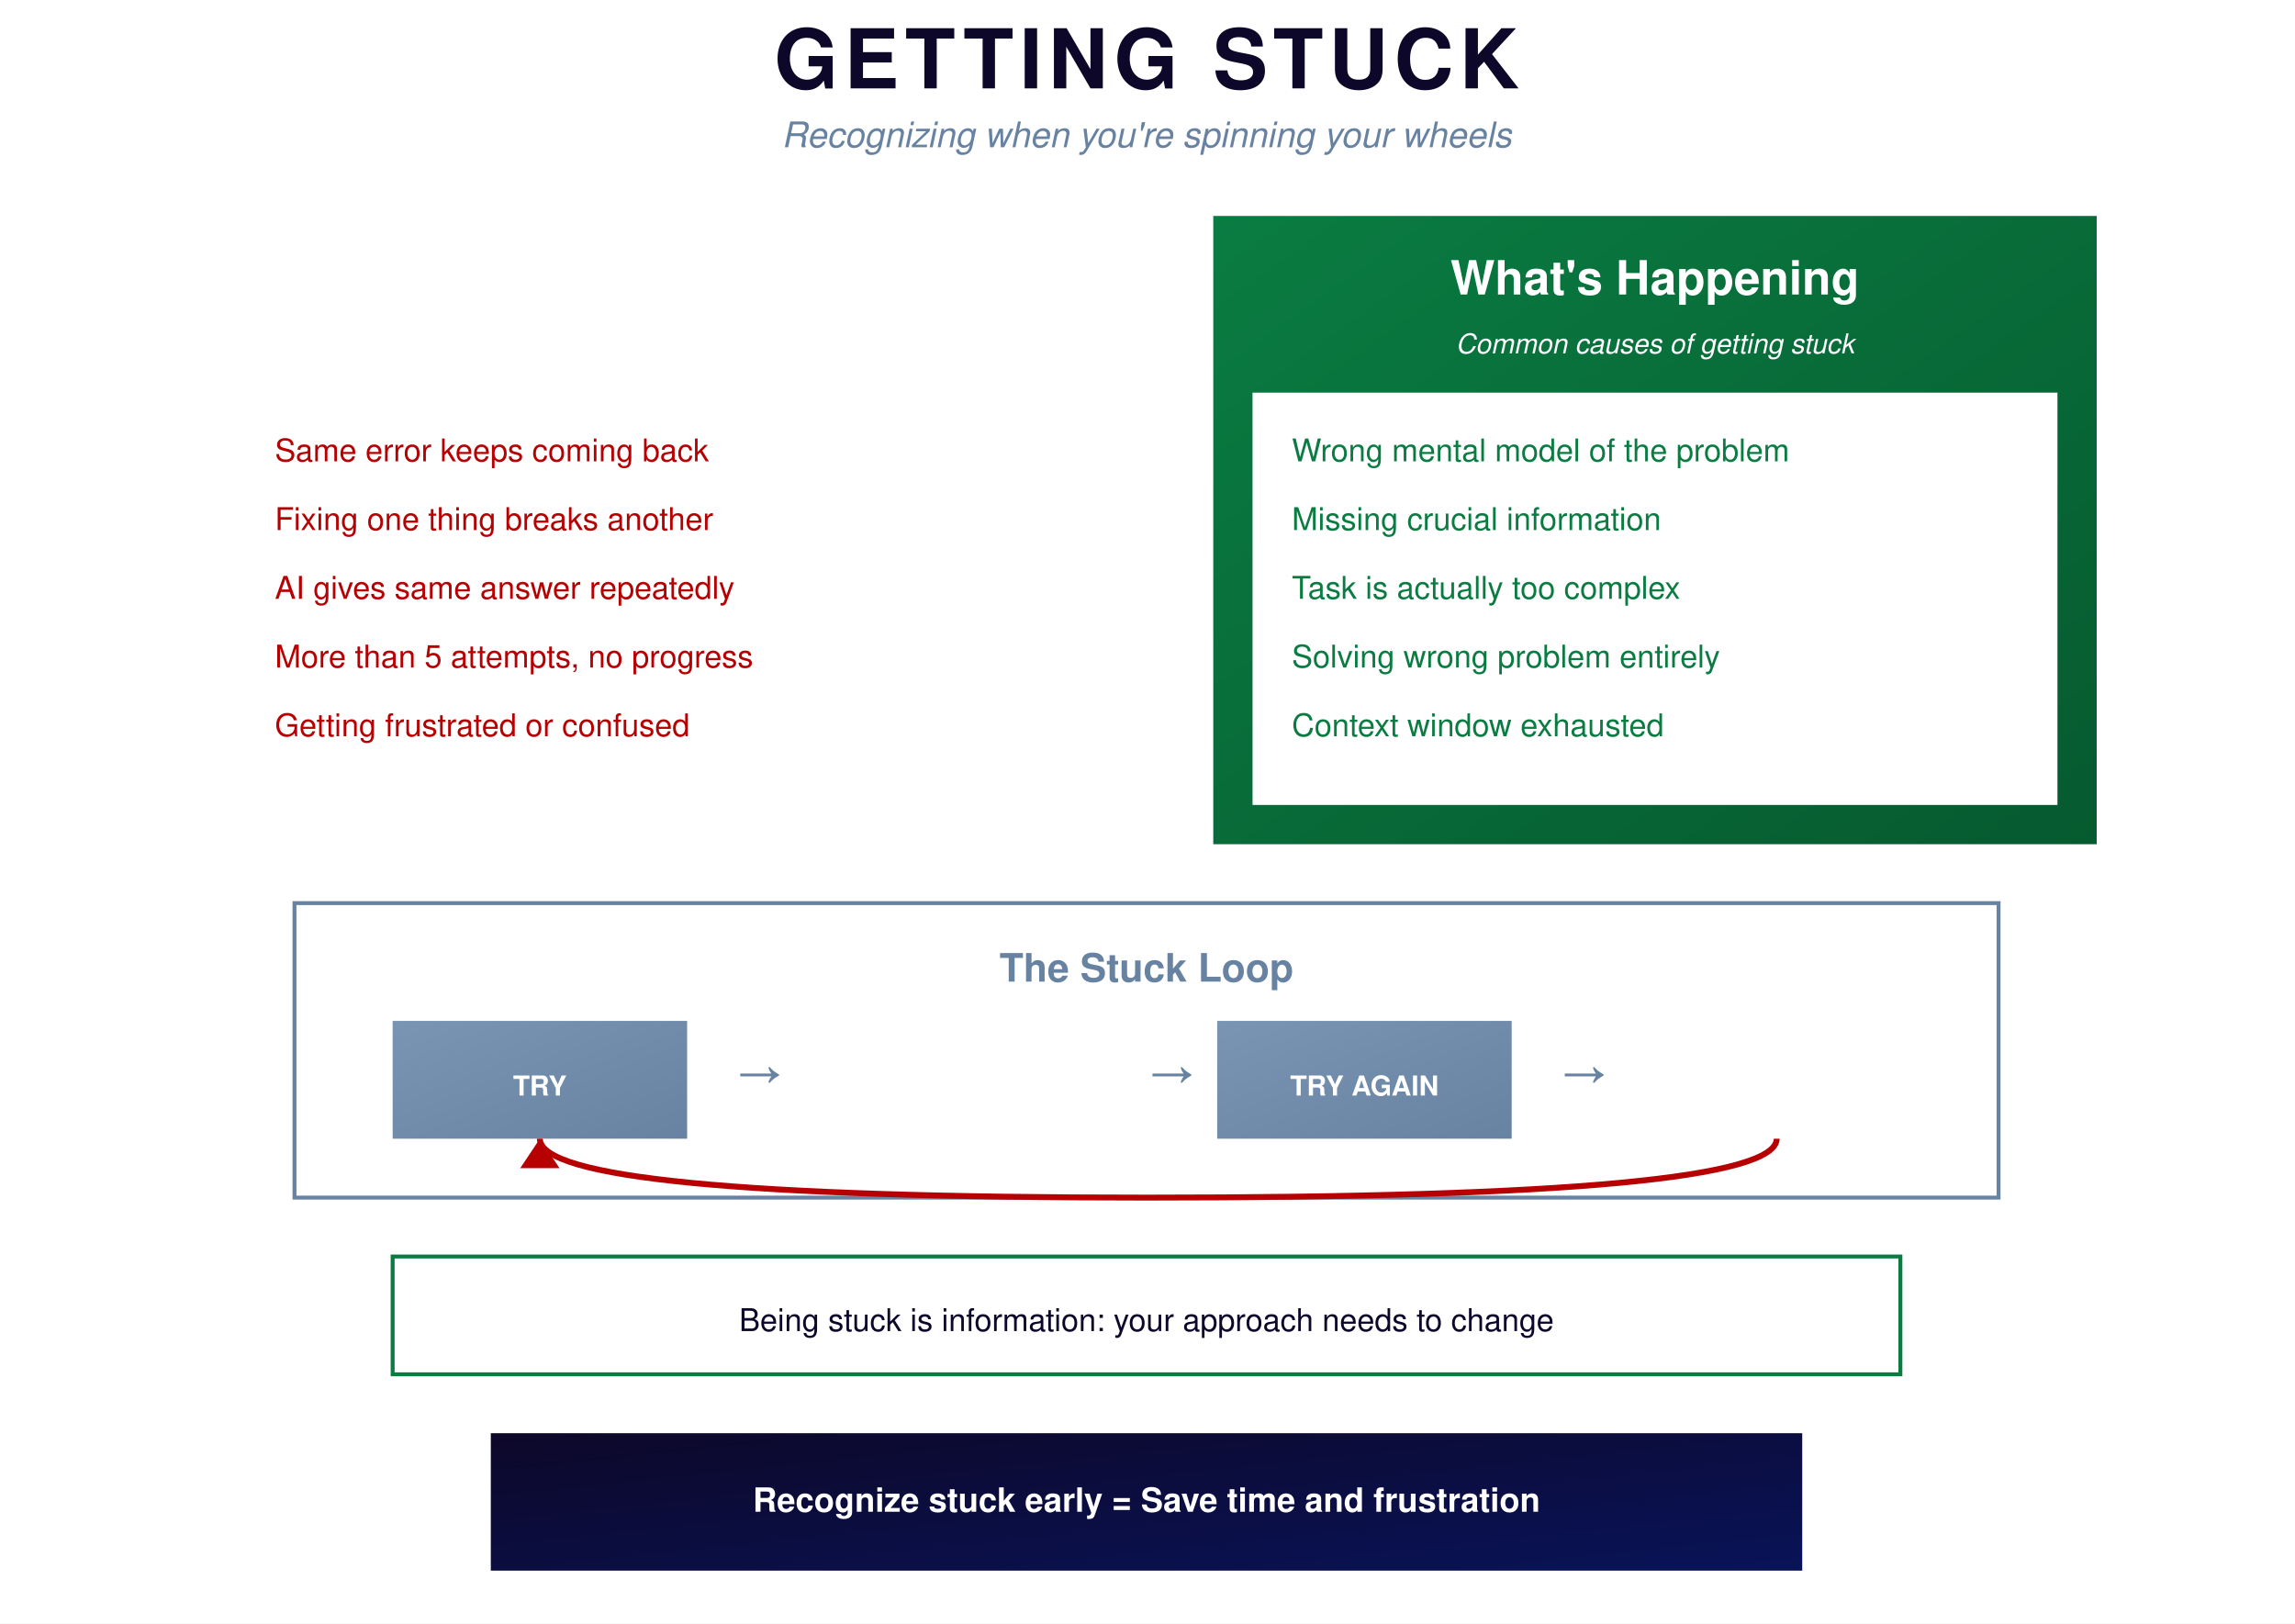
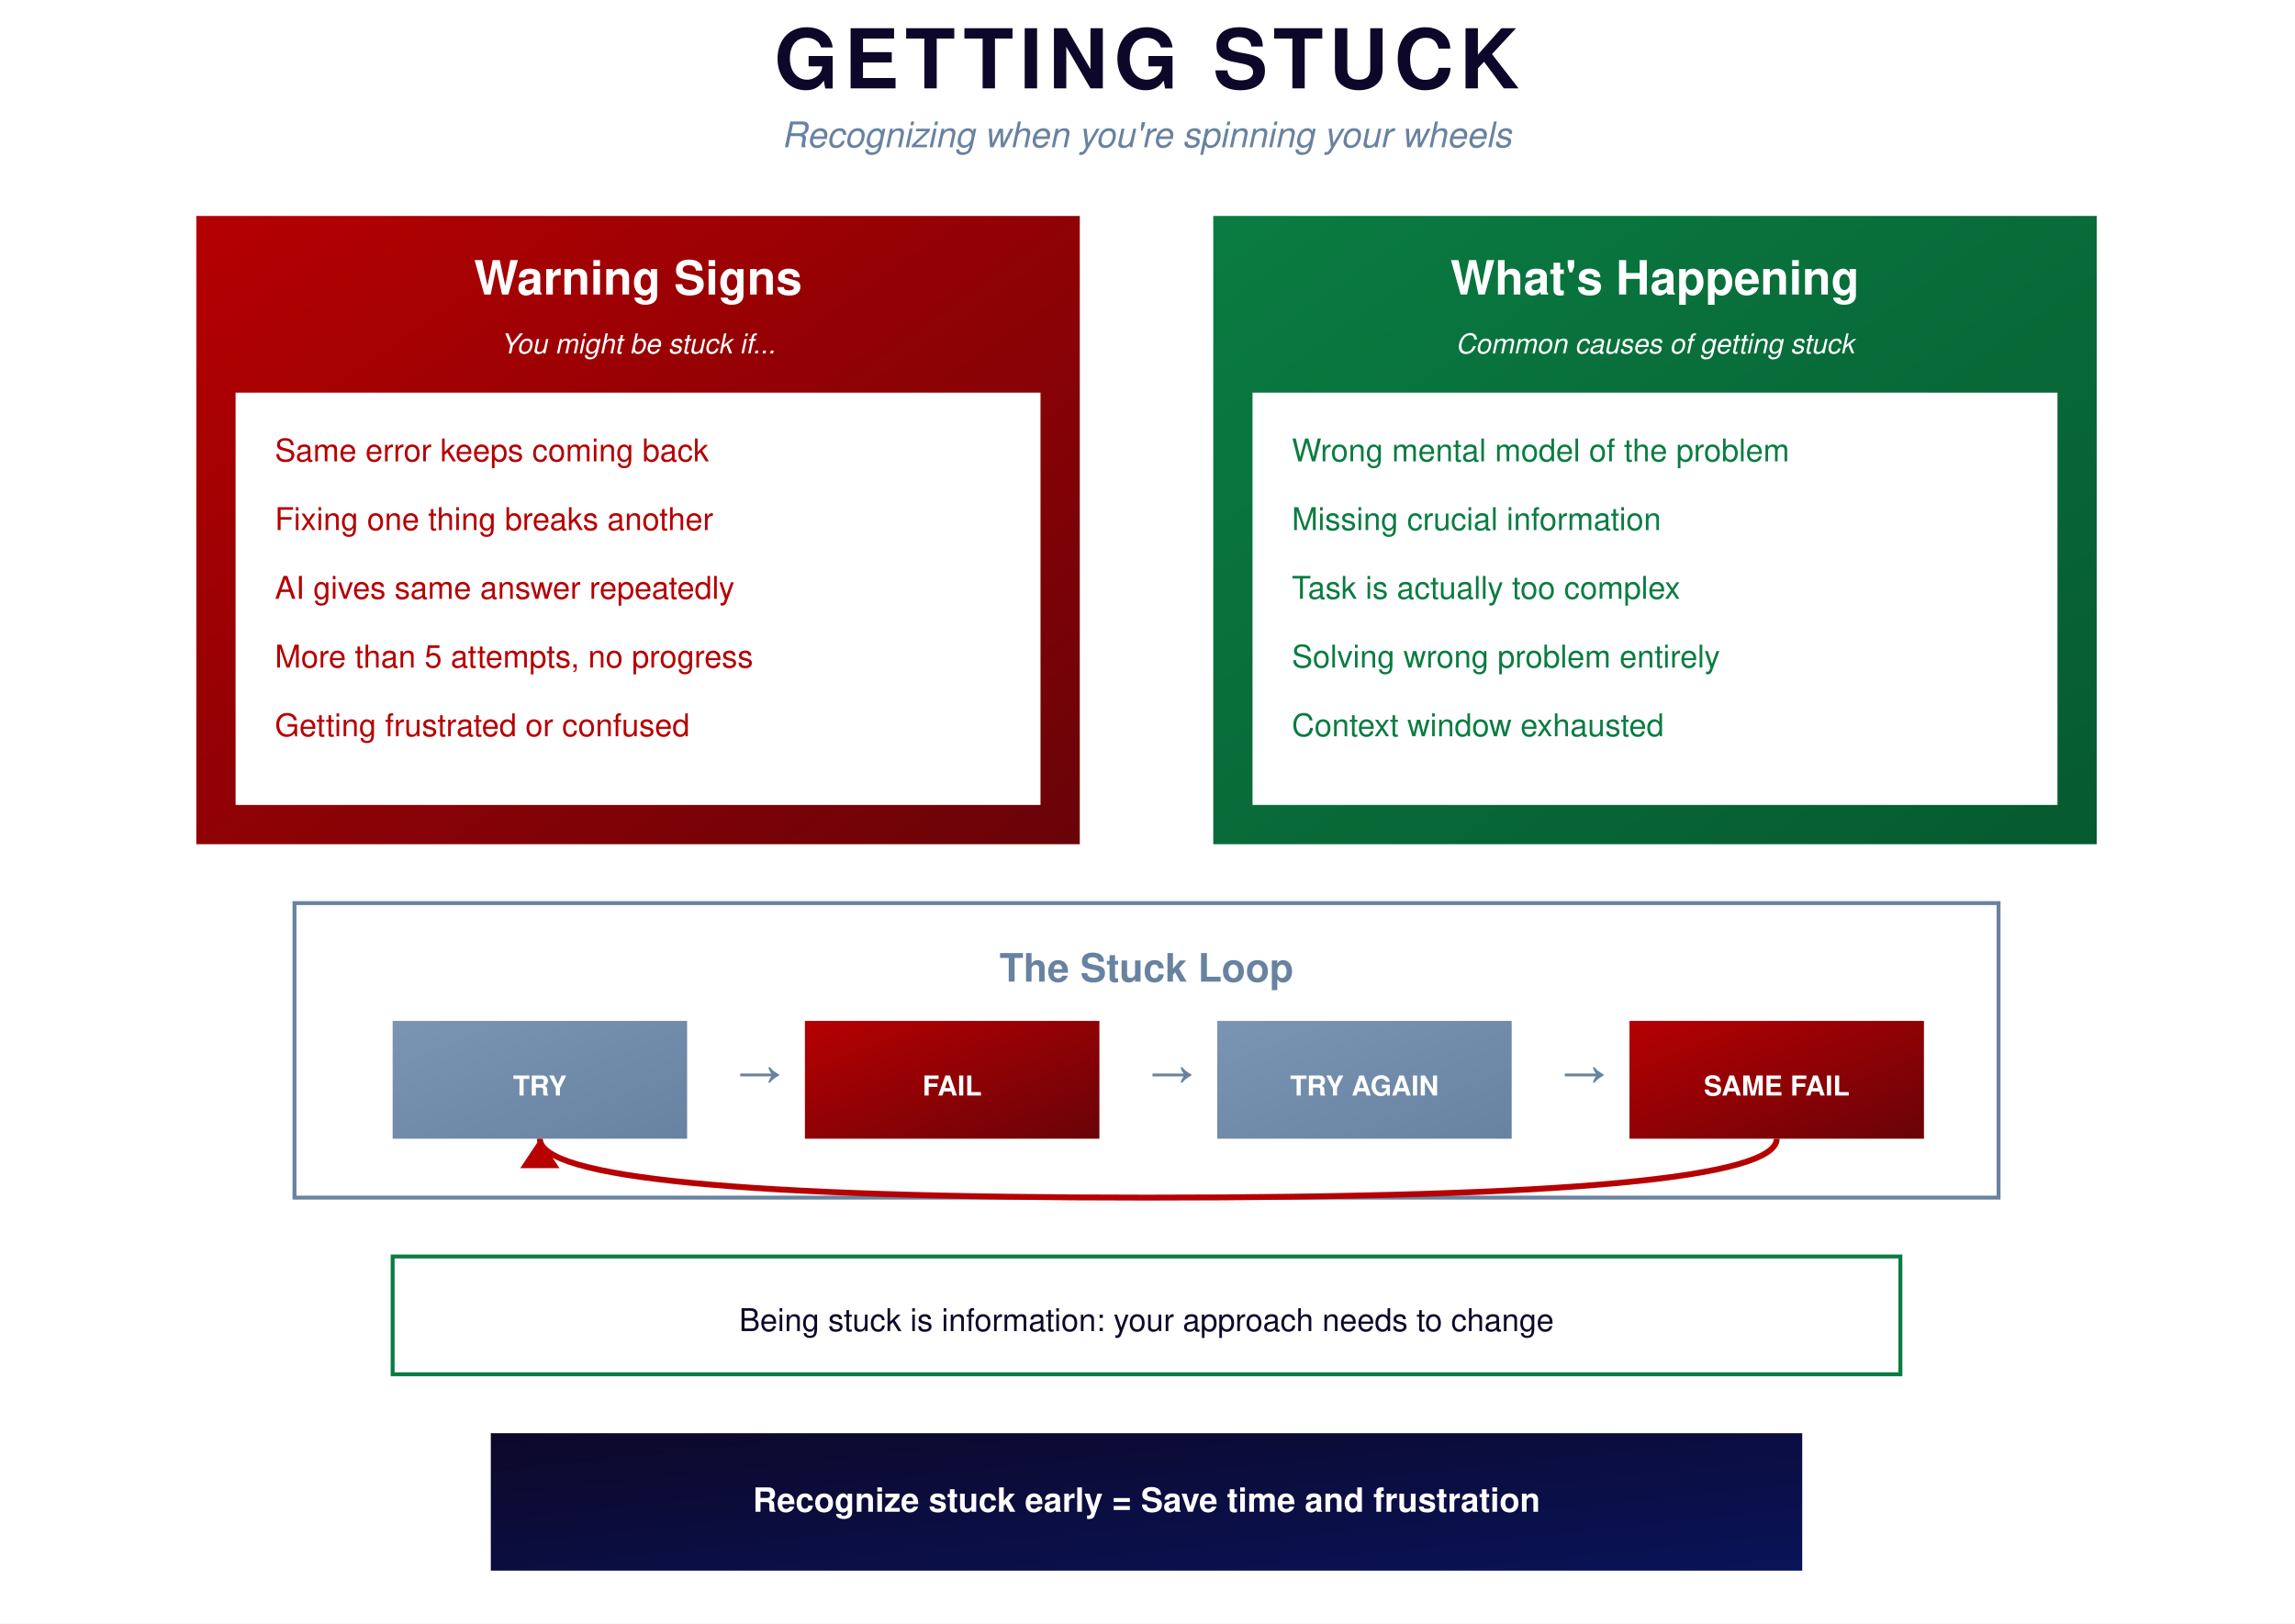
<svg xmlns="http://www.w3.org/2000/svg" viewBox="0 0 1169 827" width="1169" height="827">
  <defs>
    <linearGradient id="goodGreen" x1="0%" y1="0%" x2="100%" y2="100%">
      <stop offset="0%" style="stop-color:#0a7c42" />
      <stop offset="100%" style="stop-color:#065a2f" />
    </linearGradient>
    <linearGradient id="badRed" x1="0%" y1="0%" x2="100%" y2="100%">
      <stop offset="0%" style="stop-color:#b60002" />
      <stop offset="100%" style="stop-color:#690308" />
    </linearGradient>
    <linearGradient id="deepBlue" x1="0%" y1="0%" x2="100%" y2="100%">
      <stop offset="0%" style="stop-color:#091358" />
      <stop offset="100%" style="stop-color:#0d0829" />
    </linearGradient>
    <linearGradient id="aiPurple" x1="0%" y1="0%" x2="100%" y2="100%">
      <stop offset="0%" style="stop-color:#6b21a8" />
      <stop offset="100%" style="stop-color:#4c1d6d" />
    </linearGradient>
    <linearGradient id="steelBlue" x1="0%" y1="0%" x2="100%" y2="100%">
      <stop offset="0%" style="stop-color:#7a94b3" />
      <stop offset="100%" style="stop-color:#6882a1" />
    </linearGradient>
    <linearGradient id="darkNavy" x1="0%" y1="0%" x2="100%" y2="100%">
      <stop offset="0%" style="stop-color:#0d0829" />
      <stop offset="100%" style="stop-color:#091358" />
    </linearGradient>
  </defs>
  <rect width="1169" height="827" fill="#ffffff" />
  <text x="584" y="45" font-family="Helvetica, Arial, sans-serif" font-size="42" font-weight="bold" fill="#0d0829" text-anchor="middle" letter-spacing="3">GETTING STUCK</text>
  <text x="584" y="75" font-family="Helvetica, Arial, sans-serif" font-size="18" fill="#6882a1" text-anchor="middle" font-style="italic">Recognizing when you're spinning your wheels</text>
-   <rect x="100" y="110" width="450" height="320" fill="url(#brightRed)" />
+   <rect x="100" y="110" width="450" height="320" fill="url(#badRed)" />
  <text x="325" y="150" font-family="Helvetica, Arial, sans-serif" font-size="24" font-weight="bold" fill="#ffffff" text-anchor="middle">Warning Signs</text>
  <text x="325" y="180" font-family="Helvetica, Arial, sans-serif" font-size="14" fill="#ffffff" text-anchor="middle" font-style="italic">You might be stuck if...</text>
  <rect x="120" y="200" width="410" height="210" fill="#ffffff" />
  <text x="140" y="235" font-family="Helvetica, Arial, sans-serif" font-size="16" fill="#b60002">Same error keeps coming back</text>
  <text x="140" y="270" font-family="Helvetica, Arial, sans-serif" font-size="16" fill="#b60002">Fixing one thing breaks another</text>
  <text x="140" y="305" font-family="Helvetica, Arial, sans-serif" font-size="16" fill="#b60002">AI gives same answer repeatedly</text>
  <text x="140" y="340" font-family="Helvetica, Arial, sans-serif" font-size="16" fill="#b60002">More than 5 attempts, no progress</text>
  <text x="140" y="375" font-family="Helvetica, Arial, sans-serif" font-size="16" fill="#b60002">Getting frustrated or confused</text>
  <rect x="618" y="110" width="450" height="320" fill="url(#goodGreen)" />
  <text x="843" y="150" font-family="Helvetica, Arial, sans-serif" font-size="24" font-weight="bold" fill="#ffffff" text-anchor="middle">What's Happening</text>
  <text x="843" y="180" font-family="Helvetica, Arial, sans-serif" font-size="14" fill="#ffffff" text-anchor="middle" font-style="italic">Common causes of getting stuck</text>
  <rect x="638" y="200" width="410" height="210" fill="#ffffff" />
  <text x="658" y="235" font-family="Helvetica, Arial, sans-serif" font-size="16" fill="#0a7c42">Wrong mental model of the problem</text>
  <text x="658" y="270" font-family="Helvetica, Arial, sans-serif" font-size="16" fill="#0a7c42">Missing crucial information</text>
  <text x="658" y="305" font-family="Helvetica, Arial, sans-serif" font-size="16" fill="#0a7c42">Task is actually too complex</text>
  <text x="658" y="340" font-family="Helvetica, Arial, sans-serif" font-size="16" fill="#0a7c42">Solving wrong problem entirely</text>
  <text x="658" y="375" font-family="Helvetica, Arial, sans-serif" font-size="16" fill="#0a7c42">Context window exhausted</text>
  <rect x="150" y="460" width="868" height="150" fill="#ffffff" stroke="#6882a1" stroke-width="2" />
  <text x="584" y="500" font-family="Helvetica, Arial, sans-serif" font-size="20" font-weight="bold" fill="#6882a1" text-anchor="middle">The Stuck Loop</text>
  <rect x="200" y="520" width="150" height="60" fill="url(#steelBlue)" />
  <text x="275" y="558" font-family="Helvetica, Arial, sans-serif" font-size="14" font-weight="bold" fill="#ffffff" text-anchor="middle">TRY</text>
  <text x="375" y="555" font-family="Helvetica, Arial, sans-serif" font-size="24" fill="#6882a1">→</text>
-   <rect x="410" y="520" width="150" height="60" fill="url(#brightRed)" />
+   <rect x="410" y="520" width="150" height="60" fill="url(#badRed)" />
  <text x="485" y="558" font-family="Helvetica, Arial, sans-serif" font-size="14" font-weight="bold" fill="#ffffff" text-anchor="middle">FAIL</text>
  <text x="585" y="555" font-family="Helvetica, Arial, sans-serif" font-size="24" fill="#6882a1">→</text>
  <rect x="620" y="520" width="150" height="60" fill="url(#steelBlue)" />
  <text x="695" y="558" font-family="Helvetica, Arial, sans-serif" font-size="14" font-weight="bold" fill="#ffffff" text-anchor="middle">TRY AGAIN</text>
  <text x="795" y="555" font-family="Helvetica, Arial, sans-serif" font-size="24" fill="#6882a1">→</text>
-   <rect x="830" y="520" width="150" height="60" fill="url(#brightRed)" />
+   <rect x="830" y="520" width="150" height="60" fill="url(#badRed)" />
  <text x="905" y="558" font-family="Helvetica, Arial, sans-serif" font-size="14" font-weight="bold" fill="#ffffff" text-anchor="middle">SAME FAIL</text>
  <path d="M 905 580 Q 905 610 584 610 Q 275 610 275 580" stroke="#b60002" stroke-width="3" fill="none" />
  <polygon points="275,580 265,595 285,595" fill="#b60002" />
  <rect x="200" y="640" width="768" height="60" fill="#ffffff" stroke="#0a7c42" stroke-width="2" />
  <text x="584" y="678" font-family="Helvetica, Arial, sans-serif" font-size="16" fill="#0d0829" text-anchor="middle">Being stuck is information: your approach needs to change</text>
  <rect x="250" y="730" width="668" height="70" fill="url(#darkNavy)" />
  <text x="584" y="770" font-family="Helvetica, Arial, sans-serif" font-size="17" font-weight="bold" fill="#ffffff" text-anchor="middle">Recognize stuck early = Save time and frustration</text>
</svg>
